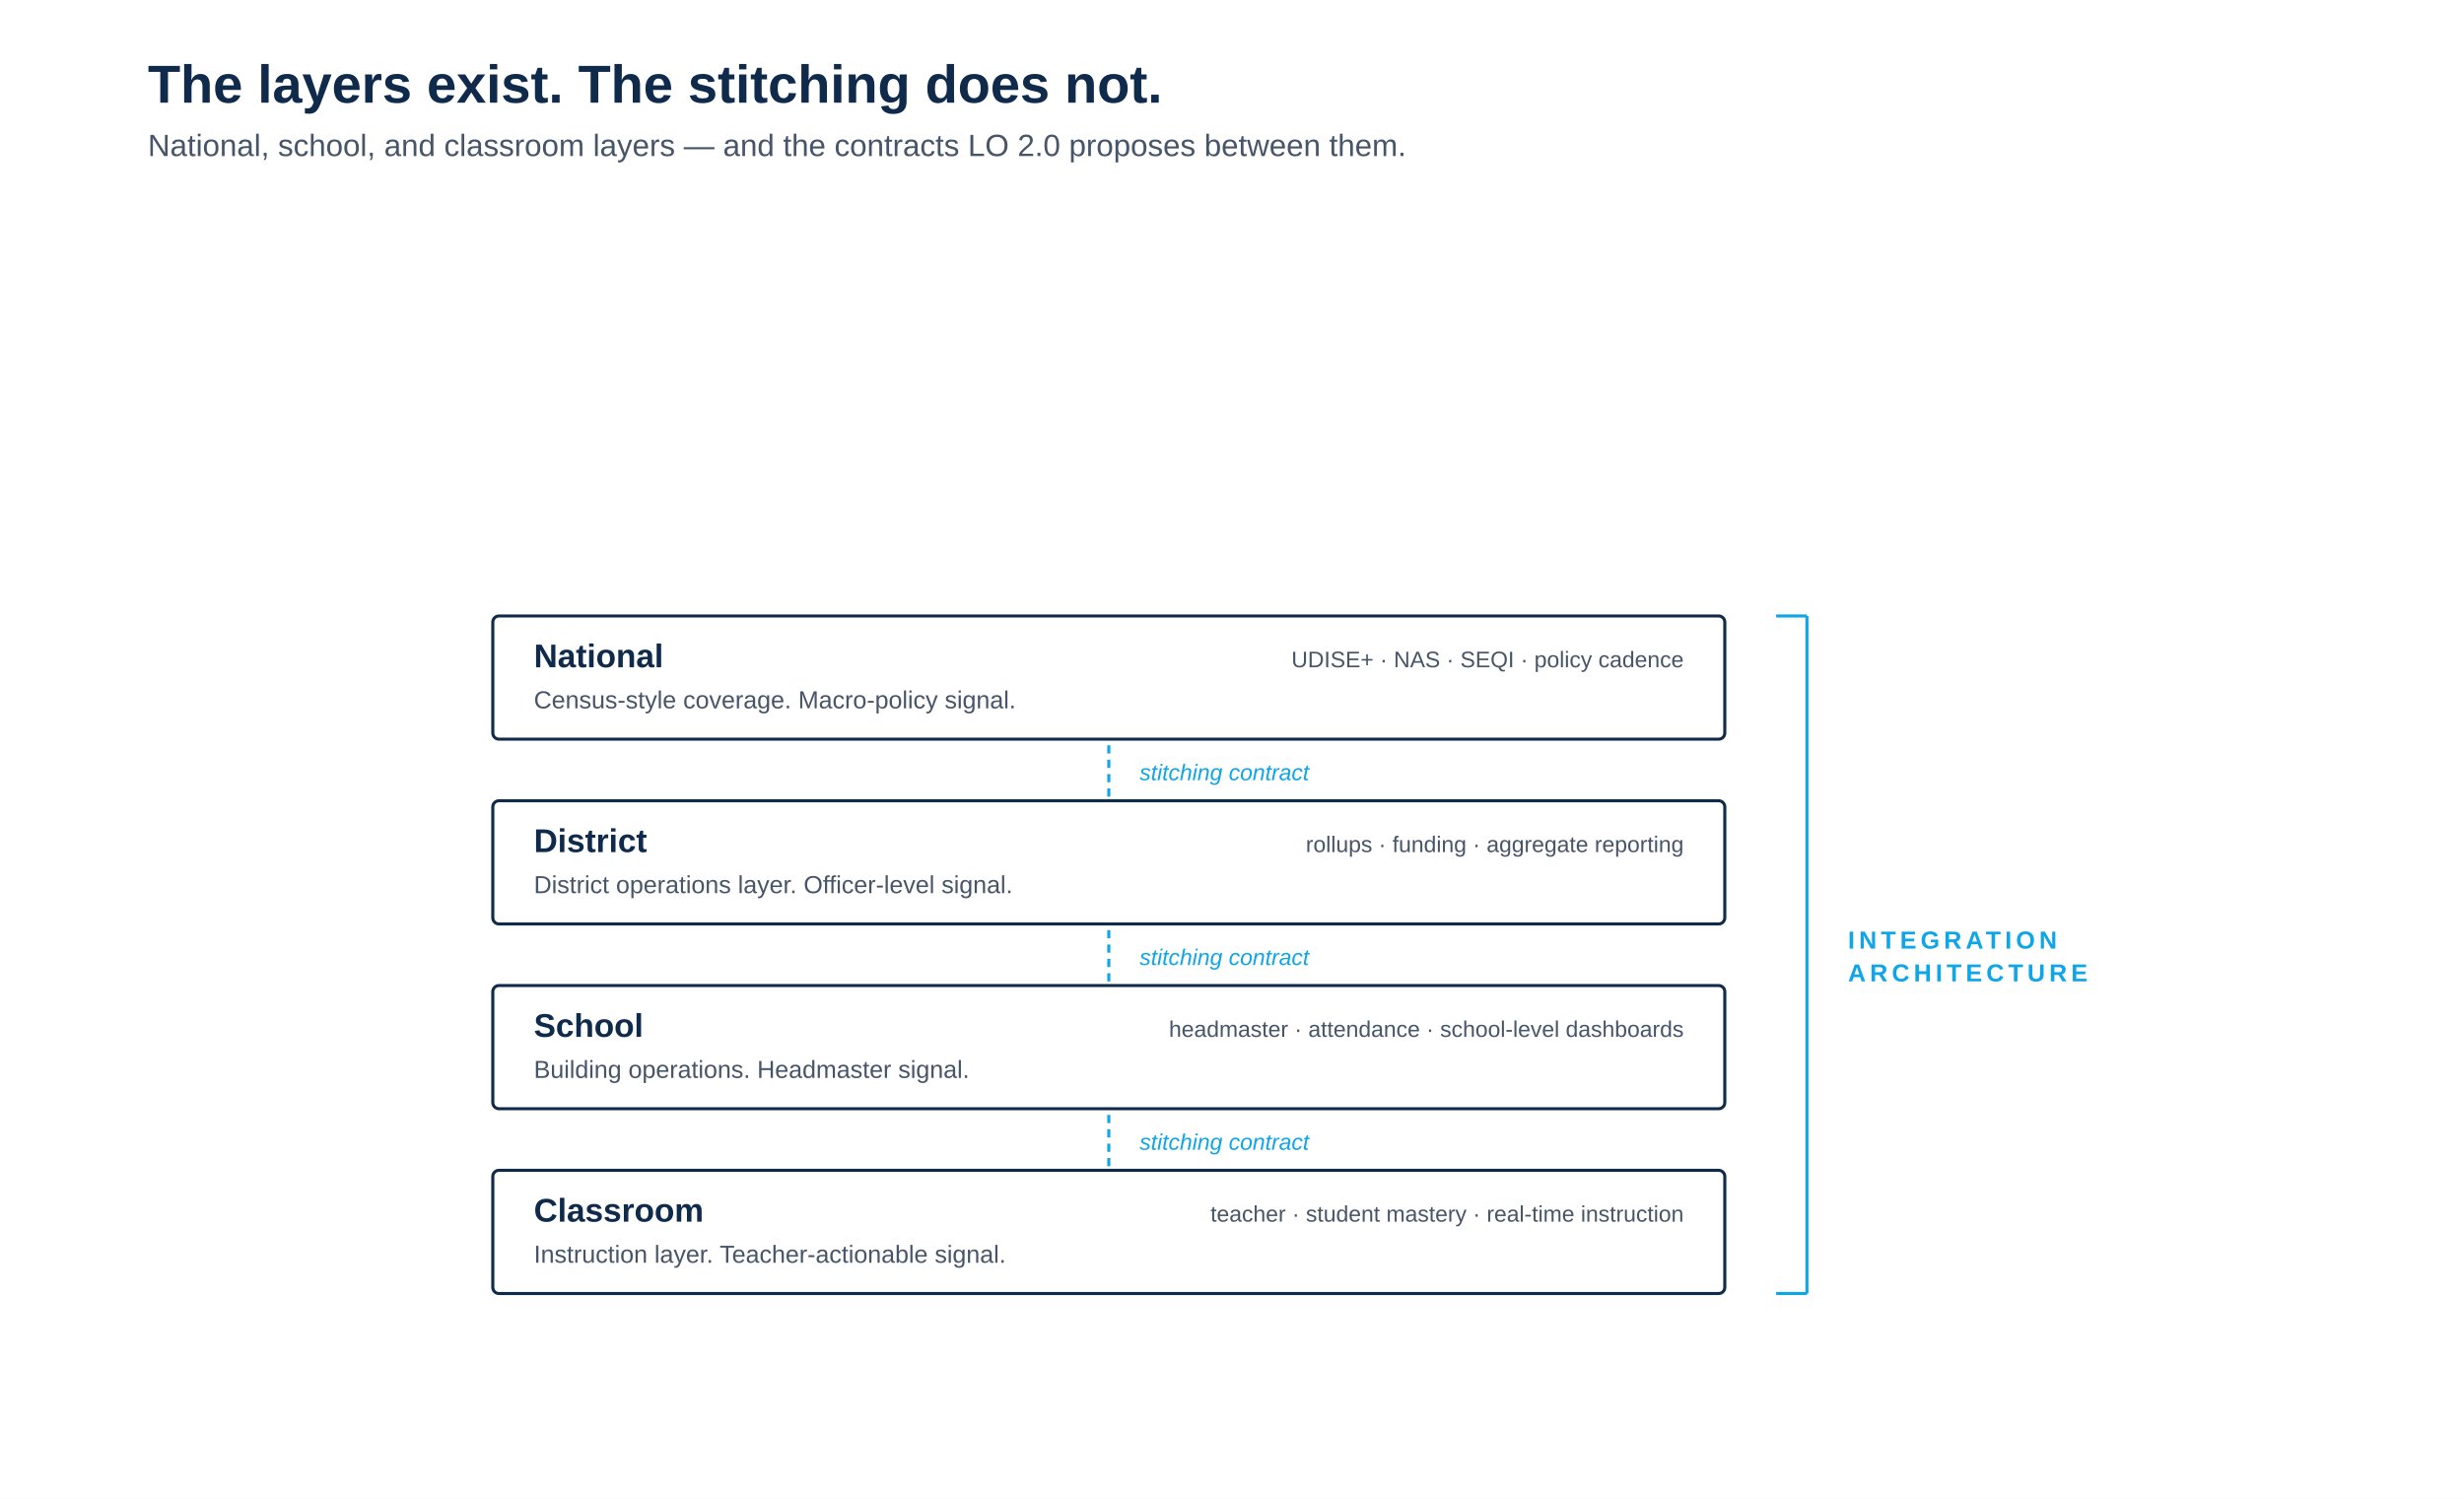
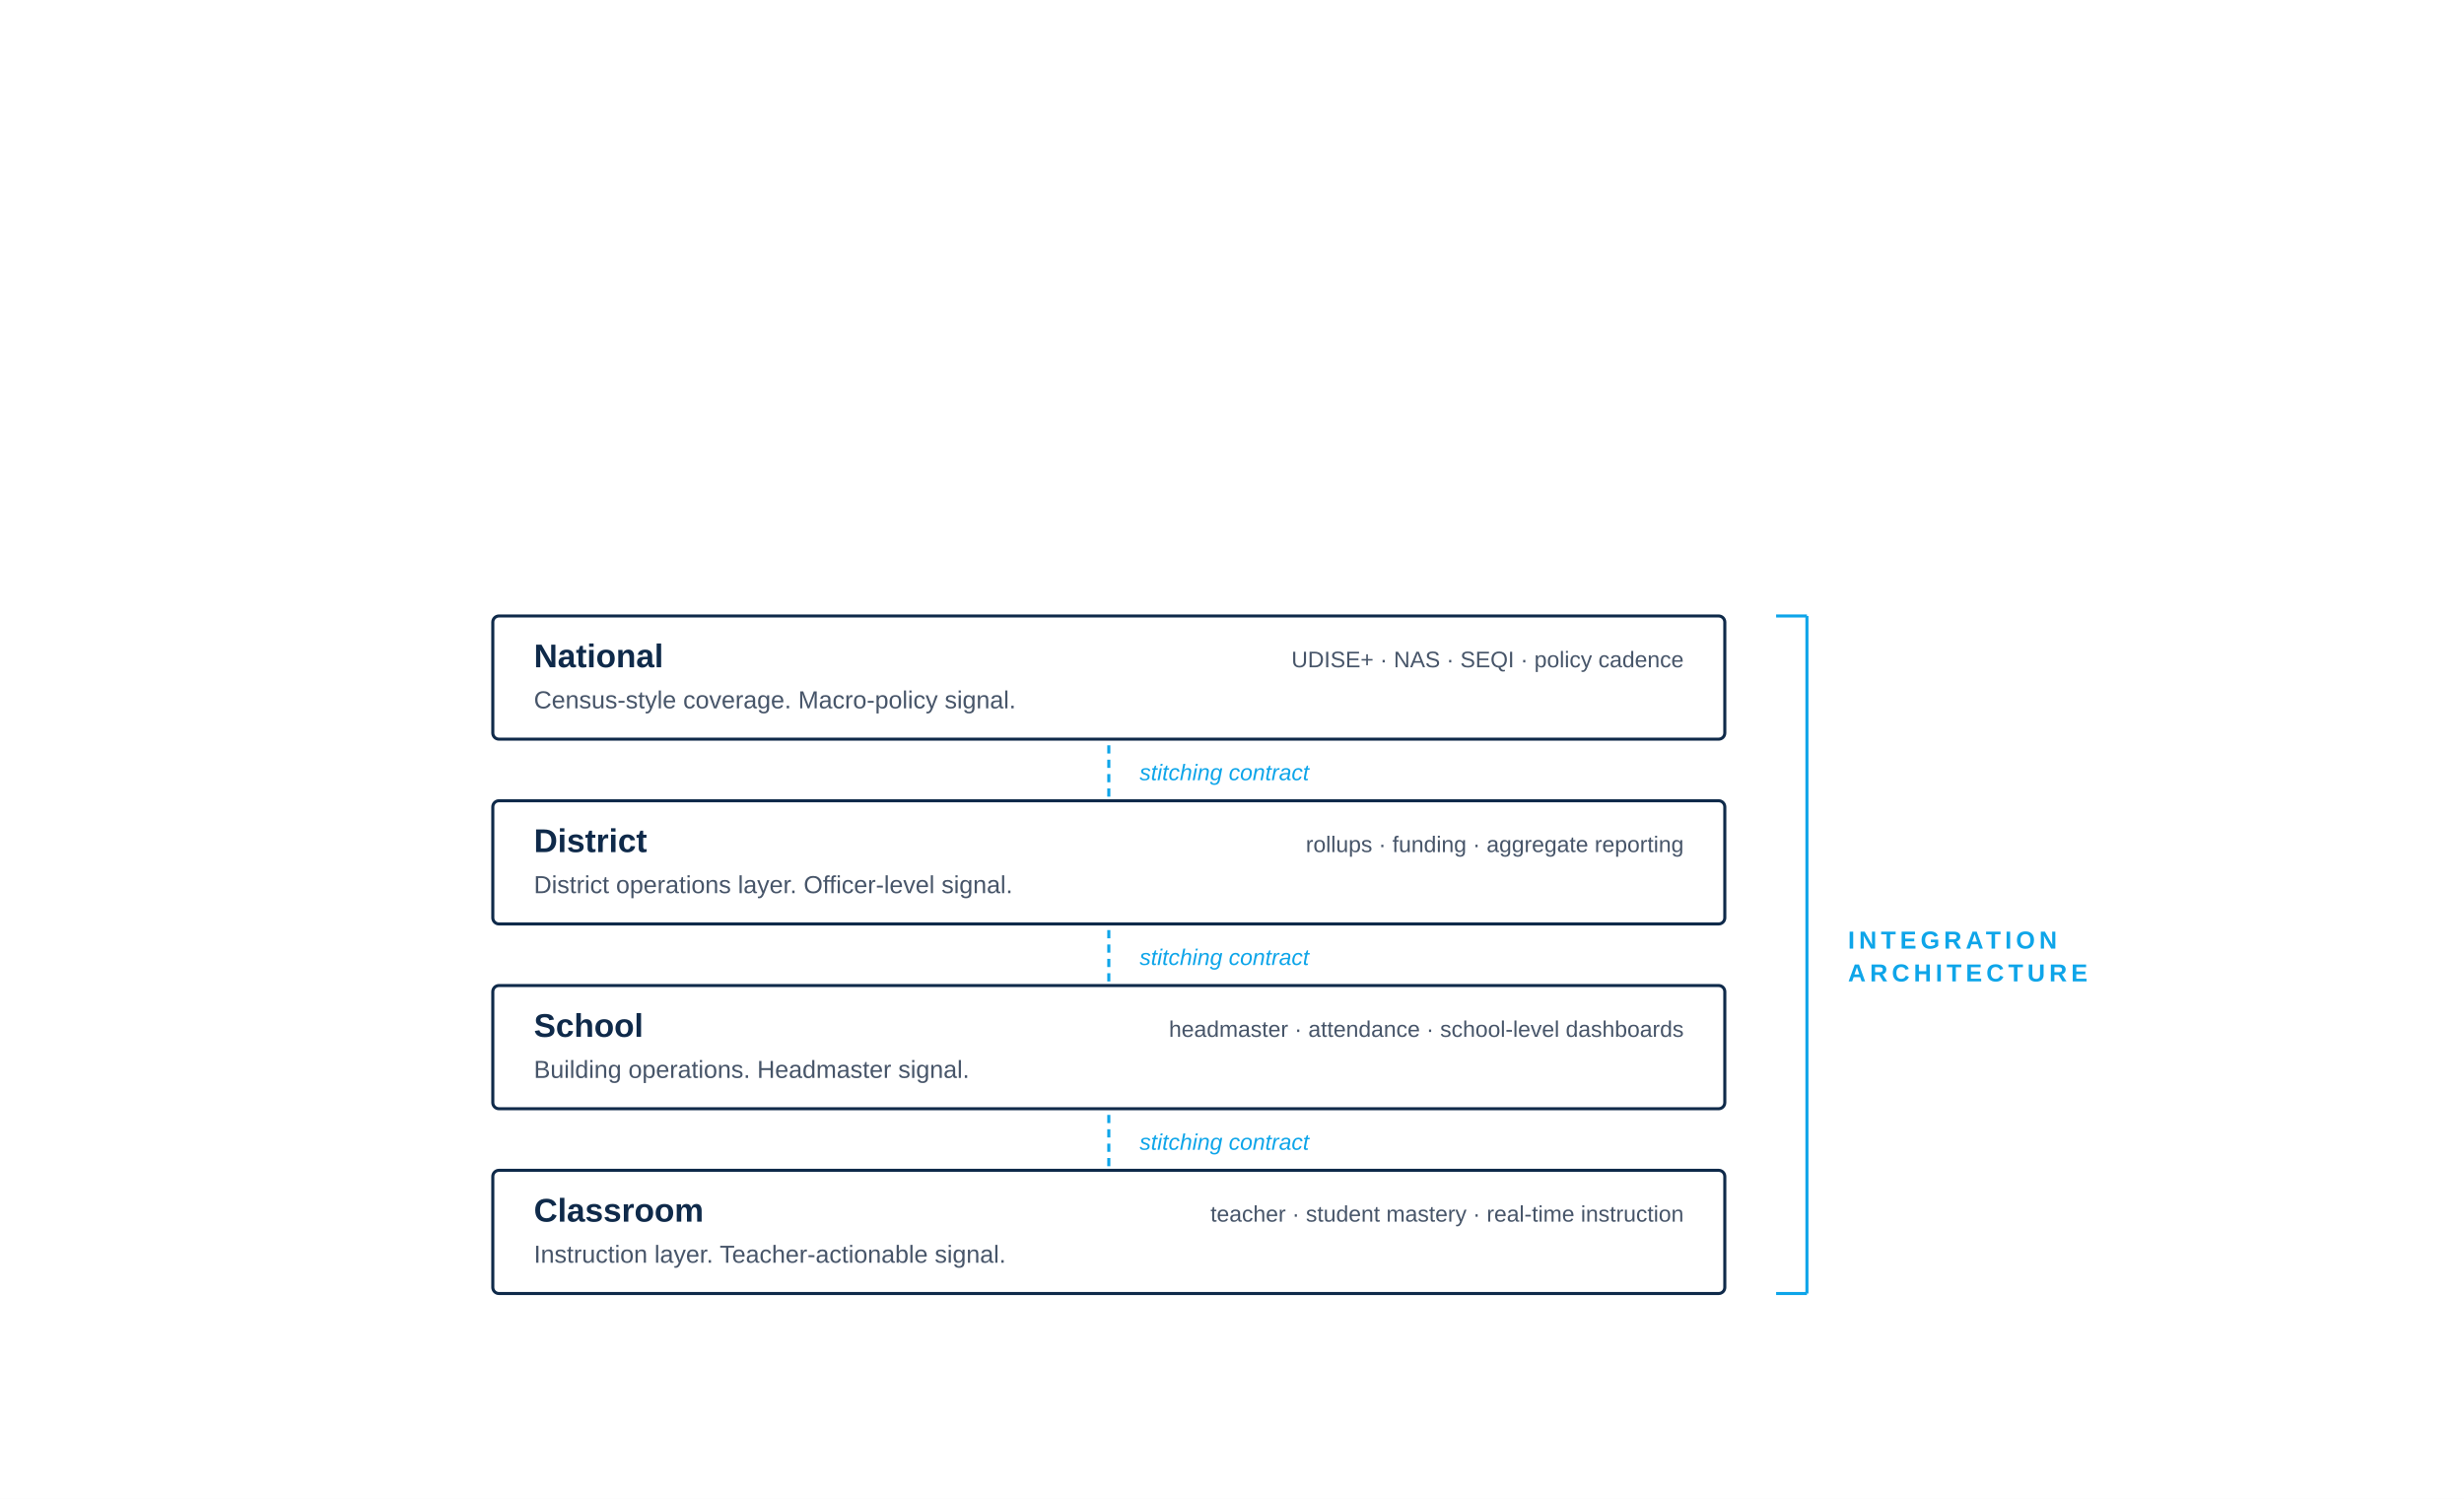
<svg xmlns="http://www.w3.org/2000/svg" viewBox="0 -110 1200 730" role="img">
  <rect x="0" y="-110" width="1200" height="730" fill="#FFFFFF" />
-   <text x="72" y="-60" font-family="-apple-system, BlinkMacSystemFont, 'Helvetica Neue', Arial, sans-serif" font-size="26" font-weight="700" fill="#0F2A4A" text-anchor="start">The layers exist. The stitching does not.</text>
-   <text x="72" y="-34" font-family="-apple-system, BlinkMacSystemFont, 'Helvetica Neue', Arial, sans-serif" font-size="15" font-weight="400" fill="#475569" text-anchor="start">National, school, and classroom layers — and the contracts LO 2.0 proposes between them.</text>
  <rect x="240" y="190" width="600" height="60" fill="none" stroke="#0F2A4A" stroke-width="1.5" rx="3" />
  <text x="260" y="215" font-family="-apple-system, BlinkMacSystemFont, 'Helvetica Neue', Arial, sans-serif" font-size="16" font-weight="600" fill="#0F2A4A" text-anchor="start">National</text>
  <text x="820" y="215" font-family="-apple-system, BlinkMacSystemFont, 'Helvetica Neue', Arial, sans-serif" font-size="11" fill="#475569" text-anchor="end">UDISE+ · NAS · SEQI · policy cadence</text>
  <text x="260" y="235" font-family="-apple-system, BlinkMacSystemFont, 'Helvetica Neue', Arial, sans-serif" font-size="12" fill="#475569" text-anchor="start">Census-style coverage. Macro-policy signal.</text>
  <line x1="540" y1="253" x2="540" y2="278" stroke="#0EA5E9" stroke-width="1.5" stroke-dasharray="4 3" />
  <text x="555" y="270" font-family="-apple-system, BlinkMacSystemFont, 'Helvetica Neue', Arial, sans-serif" font-size="11" fill="#0EA5E9" text-anchor="start" font-style="italic">stitching contract</text>
  <rect x="240" y="280" width="600" height="60" fill="none" stroke="#0F2A4A" stroke-width="1.5" rx="3" />
  <text x="260" y="305" font-family="-apple-system, BlinkMacSystemFont, 'Helvetica Neue', Arial, sans-serif" font-size="16" font-weight="600" fill="#0F2A4A" text-anchor="start">District</text>
  <text x="820" y="305" font-family="-apple-system, BlinkMacSystemFont, 'Helvetica Neue', Arial, sans-serif" font-size="11" fill="#475569" text-anchor="end">rollups · funding · aggregate reporting</text>
  <text x="260" y="325" font-family="-apple-system, BlinkMacSystemFont, 'Helvetica Neue', Arial, sans-serif" font-size="12" fill="#475569" text-anchor="start">District operations layer. Officer-level signal.</text>
  <line x1="540" y1="343" x2="540" y2="368" stroke="#0EA5E9" stroke-width="1.5" stroke-dasharray="4 3" />
  <text x="555" y="360" font-family="-apple-system, BlinkMacSystemFont, 'Helvetica Neue', Arial, sans-serif" font-size="11" fill="#0EA5E9" text-anchor="start" font-style="italic">stitching contract</text>
  <rect x="240" y="370" width="600" height="60" fill="none" stroke="#0F2A4A" stroke-width="1.5" rx="3" />
  <text x="260" y="395" font-family="-apple-system, BlinkMacSystemFont, 'Helvetica Neue', Arial, sans-serif" font-size="16" font-weight="600" fill="#0F2A4A" text-anchor="start">School</text>
  <text x="820" y="395" font-family="-apple-system, BlinkMacSystemFont, 'Helvetica Neue', Arial, sans-serif" font-size="11" fill="#475569" text-anchor="end">headmaster · attendance · school-level dashboards</text>
  <text x="260" y="415" font-family="-apple-system, BlinkMacSystemFont, 'Helvetica Neue', Arial, sans-serif" font-size="12" fill="#475569" text-anchor="start">Building operations. Headmaster signal.</text>
  <line x1="540" y1="433" x2="540" y2="458" stroke="#0EA5E9" stroke-width="1.5" stroke-dasharray="4 3" />
  <text x="555" y="450" font-family="-apple-system, BlinkMacSystemFont, 'Helvetica Neue', Arial, sans-serif" font-size="11" fill="#0EA5E9" text-anchor="start" font-style="italic">stitching contract</text>
  <rect x="240" y="460" width="600" height="60" fill="none" stroke="#0F2A4A" stroke-width="1.5" rx="3" />
  <text x="260" y="485" font-family="-apple-system, BlinkMacSystemFont, 'Helvetica Neue', Arial, sans-serif" font-size="16" font-weight="600" fill="#0F2A4A" text-anchor="start">Classroom</text>
  <text x="820" y="485" font-family="-apple-system, BlinkMacSystemFont, 'Helvetica Neue', Arial, sans-serif" font-size="11" fill="#475569" text-anchor="end">teacher · student mastery · real-time instruction</text>
  <text x="260" y="505" font-family="-apple-system, BlinkMacSystemFont, 'Helvetica Neue', Arial, sans-serif" font-size="12" fill="#475569" text-anchor="start">Instruction layer. Teacher-actionable signal.</text>
  <g>
    <line x1="880" y1="190" x2="880" y2="520" stroke="#0EA5E9" stroke-width="1.5" />
    <line x1="880" y1="190" x2="865" y2="190" stroke="#0EA5E9" stroke-width="1.5" />
    <line x1="880" y1="520" x2="865" y2="520" stroke="#0EA5E9" stroke-width="1.5" />
    <text x="900" y="352" font-family="-apple-system, BlinkMacSystemFont, 'Helvetica Neue', Arial, sans-serif" font-size="12" font-weight="600" letter-spacing="2" fill="#0EA5E9" text-anchor="start">INTEGRATION</text>
    <text x="900" y="368" font-family="-apple-system, BlinkMacSystemFont, 'Helvetica Neue', Arial, sans-serif" font-size="12" font-weight="600" letter-spacing="2" fill="#0EA5E9" text-anchor="start">ARCHITECTURE</text>
  </g>
</svg>
